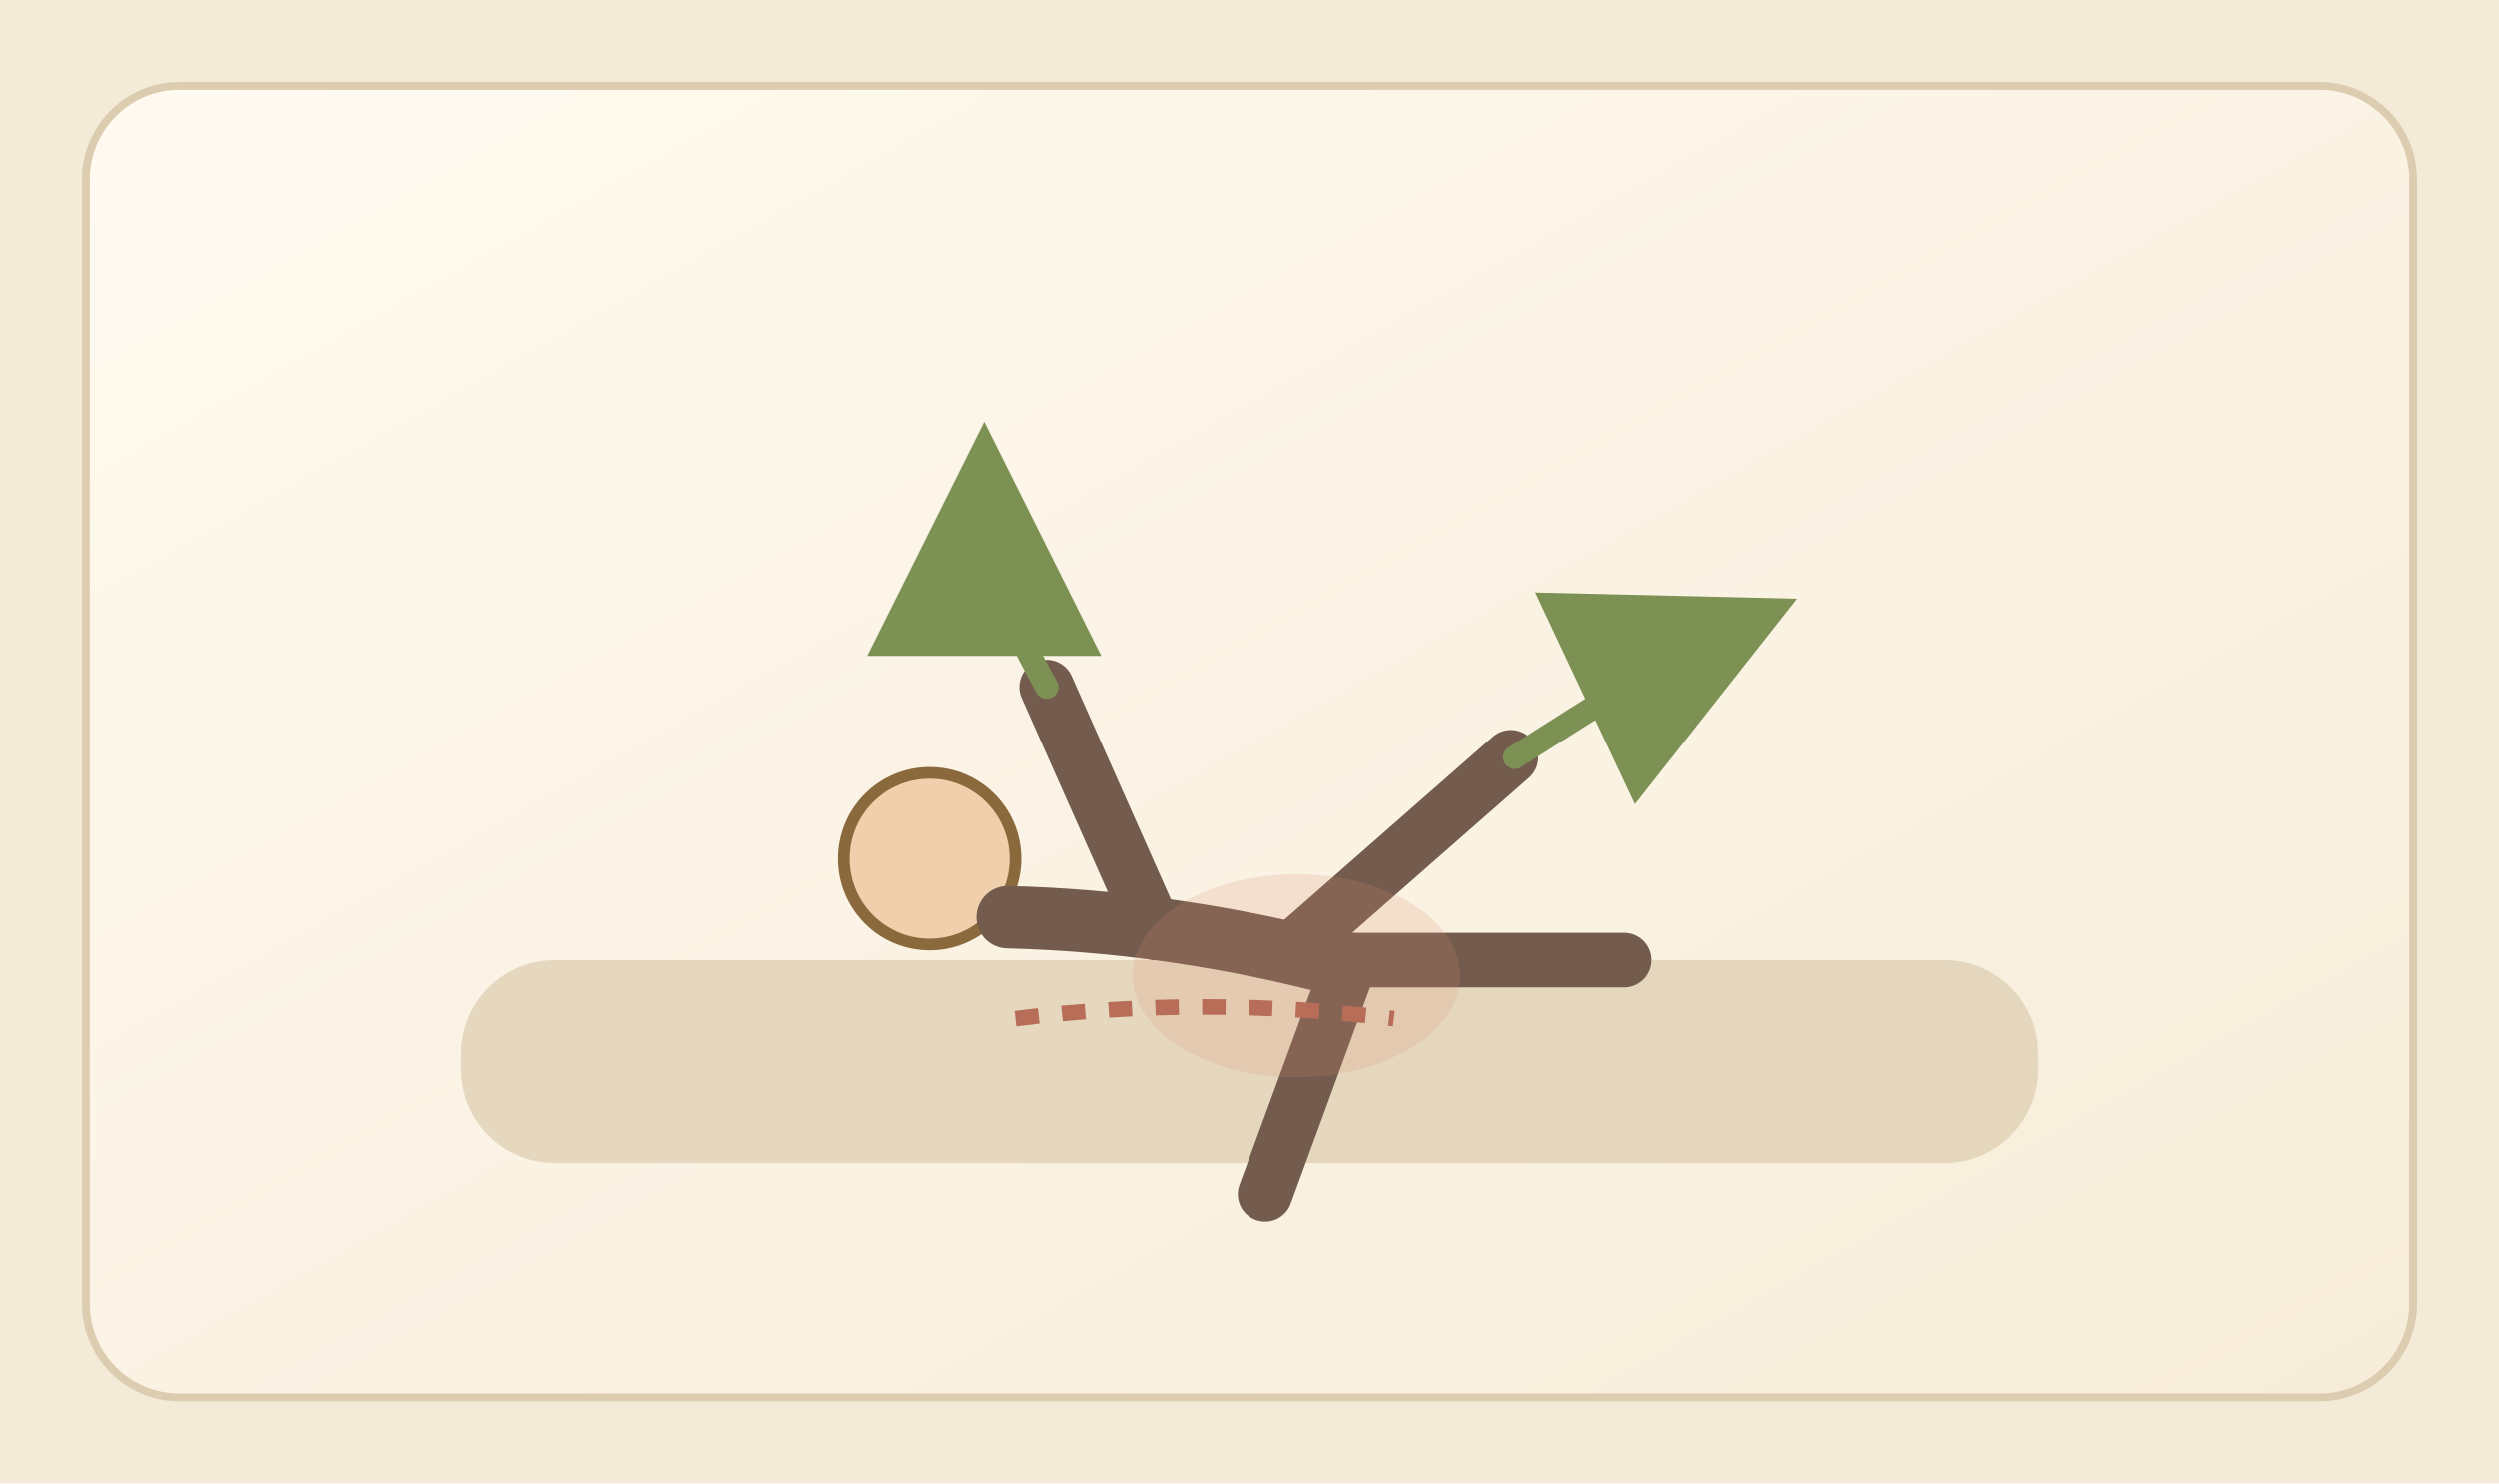
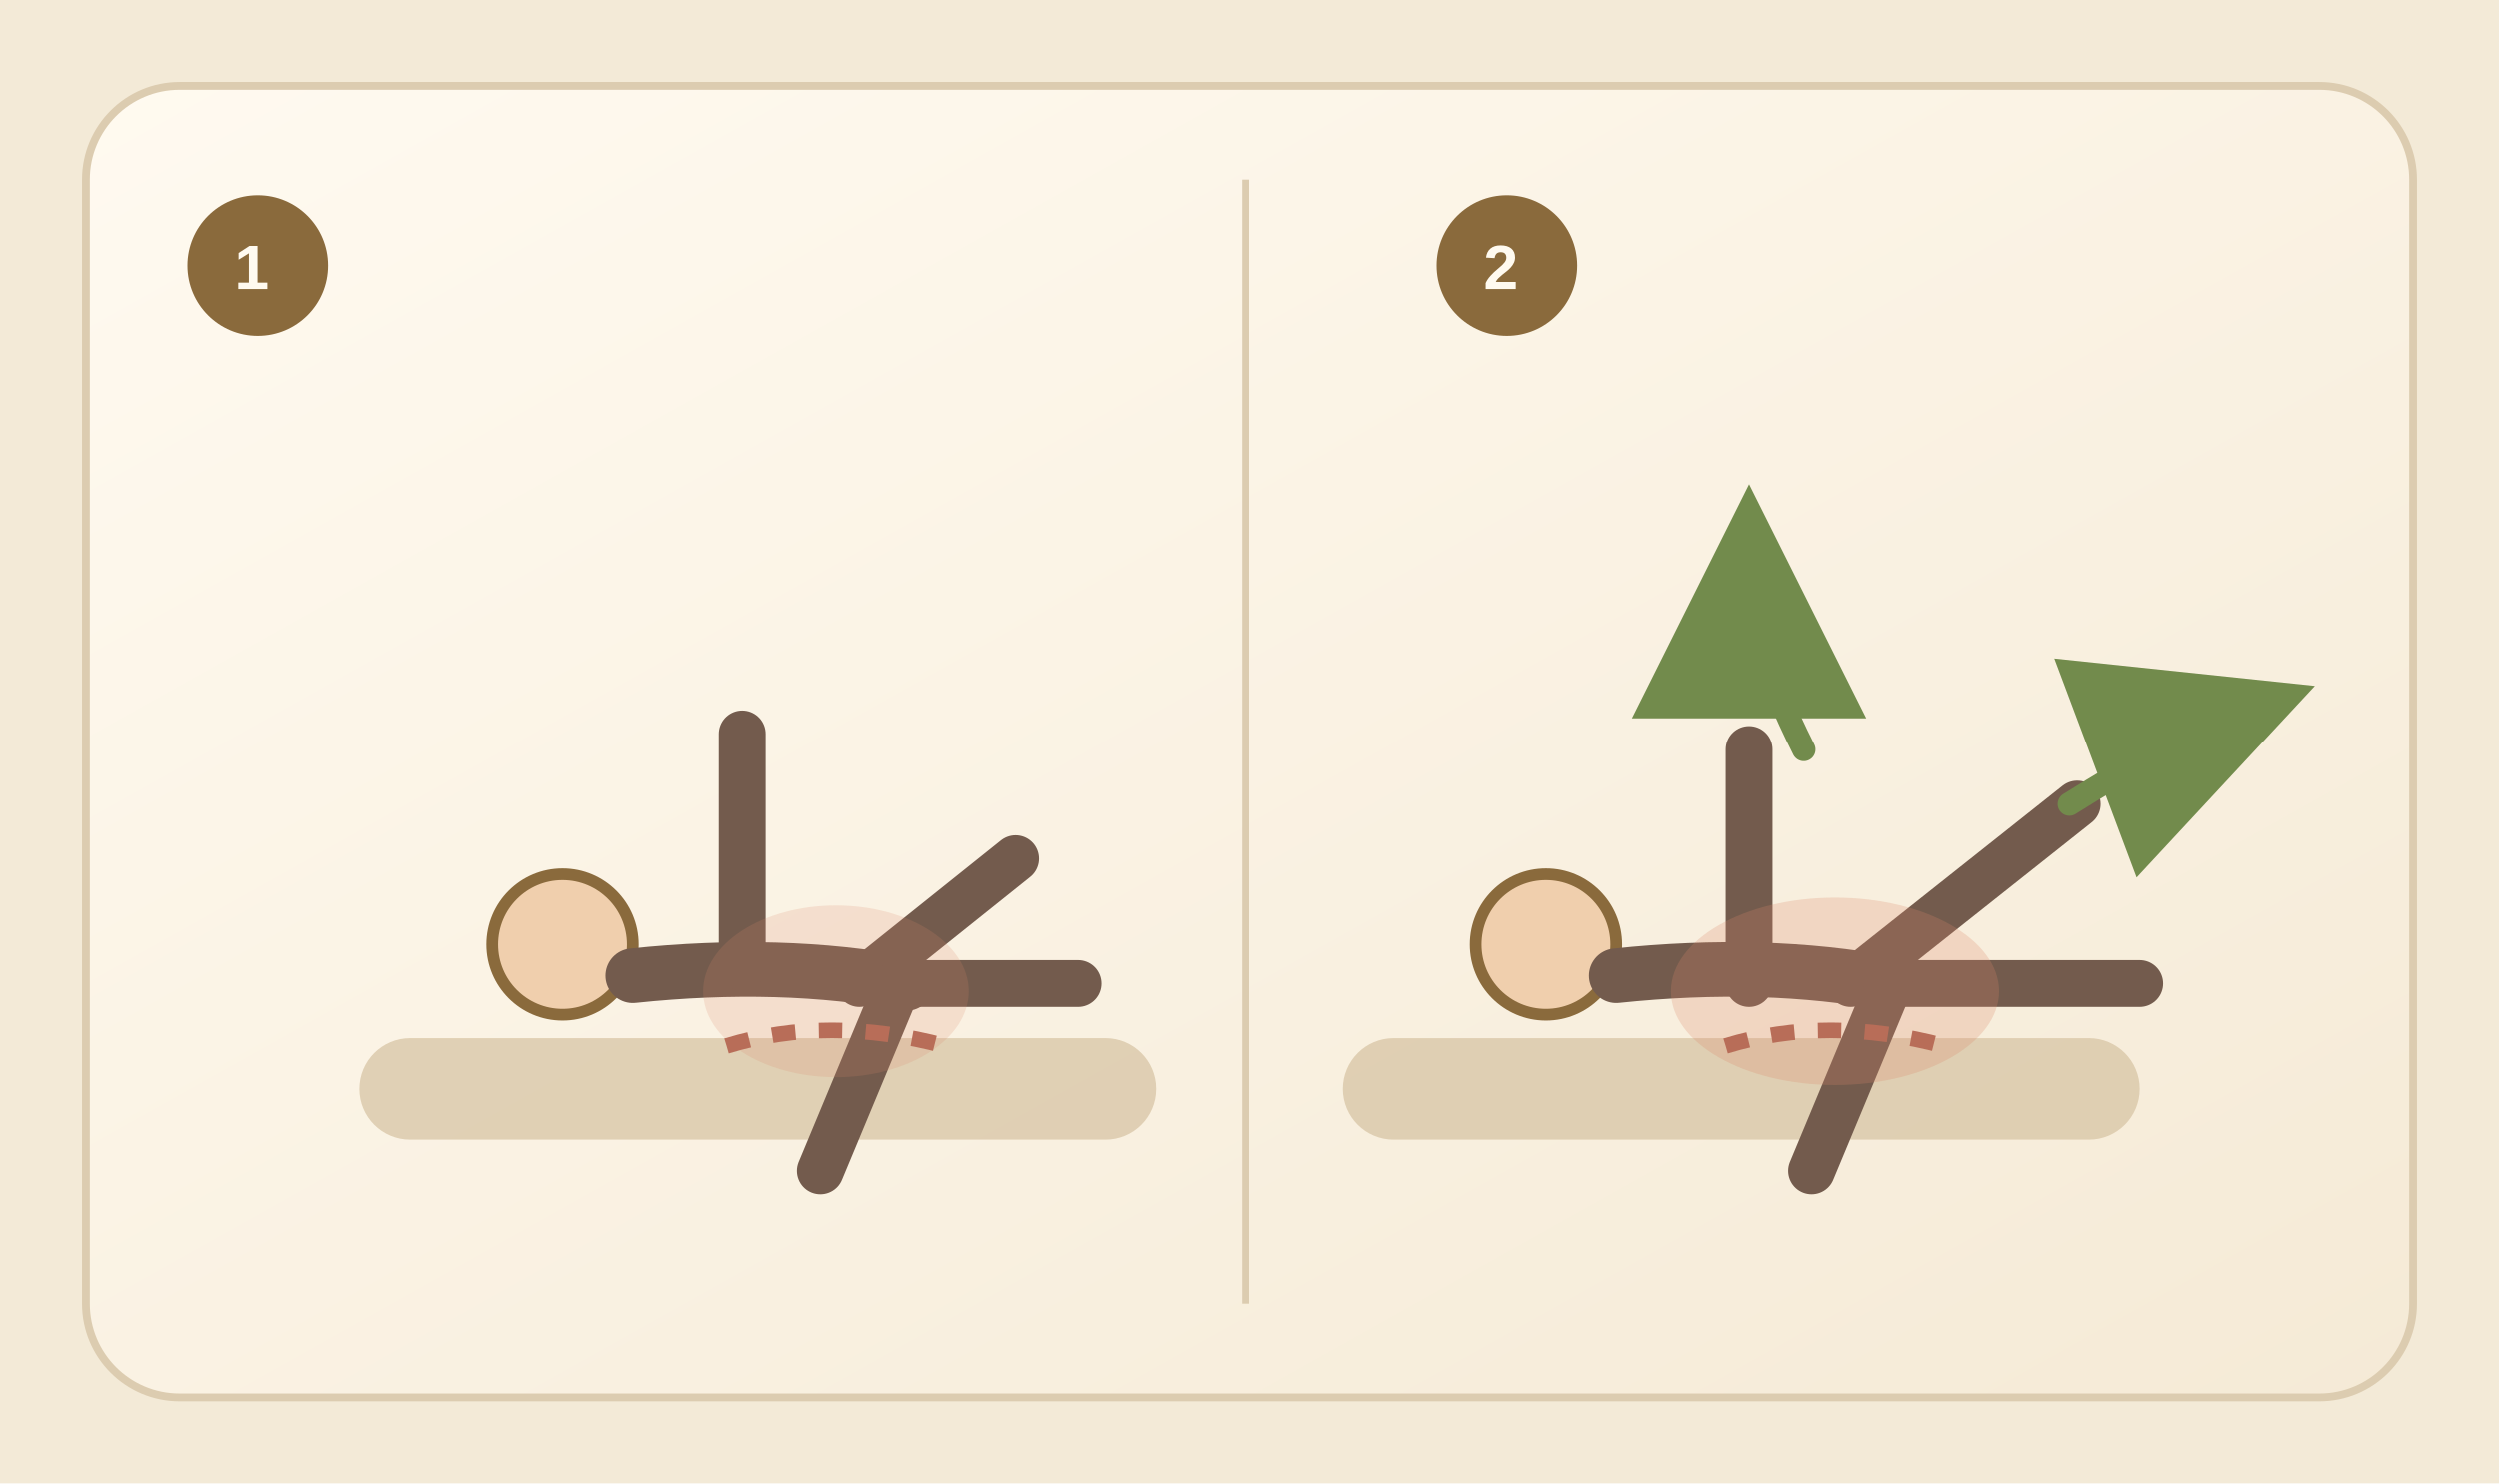
<svg xmlns="http://www.w3.org/2000/svg" width="640" height="380" viewBox="0 0 640 380">
  <defs>
    <linearGradient id="bg" x1="0" y1="0" x2="1" y2="1">
      <stop offset="0%" stop-color="#fffaf0" />
-       <stop offset="100%" stop-color="#f6ecd9" />
+       <stop offset="100%" stop-color="#f5ead6" />
    </linearGradient>
    <marker id="arrow" markerWidth="10" markerHeight="10" refX="7" refY="5" orient="auto">
-       <path d="M0,0 L10,5 L0,10 Z" fill="#7d9154" />
+       <path d="M0,0 L10,5 L0,10 Z" fill="#728b4c" />
    </marker>
  </defs>
  <rect width="640" height="380" fill="#f3ead7" />
  <rect x="22" y="22" width="596" height="336" rx="24" fill="url(#bg)" stroke="#dcccb0" stroke-width="2" />
-   <rect x="118" y="246" width="404" height="52" rx="24" fill="#dfcfb2" opacity="0.75" />
-   <circle cx="238" cy="220" r="22" fill="#f0cfad" stroke="#8a6a3c" stroke-width="3" />
-   <path d="M258 235 Q298 236 338 246" fill="none" stroke="#735b4d" stroke-width="16" stroke-linecap="round" />
-   <path d="M296 239 L268 176" fill="none" stroke="#735b4d" stroke-width="14" stroke-linecap="round" />
-   <path d="M330 244 L387 194" fill="none" stroke="#735b4d" stroke-width="14" stroke-linecap="round" />
-   <path d="M346 246 L416 246" fill="none" stroke="#735b4d" stroke-width="14" stroke-linecap="round" />
-   <path d="M346 246 L324 306" fill="none" stroke="#735b4d" stroke-width="14" stroke-linecap="round" />
-   <path d="M268 176 C258 158 252 144 252 126" fill="none" stroke="#7d9154" stroke-width="6" stroke-linecap="round" marker-end="url(#arrow)" />
-   <path d="M388 194 C410 180 427 169 444 161" fill="none" stroke="#7d9154" stroke-width="6" stroke-linecap="round" marker-end="url(#arrow)" />
-   <ellipse cx="332" cy="250" rx="42" ry="26" fill="#d78b6e" opacity="0.18" />
-   <path d="M260 261 Q308 255 357 261" fill="none" stroke="#b86d58" stroke-width="4" stroke-dasharray="6 6" />
+   <rect x="318" y="46" width="2" height="288" fill="#dcccb0" stroke-dasharray="6 8" />
+   <rect x="92" y="266" width="204" height="26" rx="13" fill="#d8c5a5" opacity="0.76" />
+   <rect x="344" y="266" width="204" height="26" rx="13" fill="#d8c5a5" opacity="0.76" />
+   <circle cx="66" cy="68" r="18" fill="#8a6a3c" />
+   <text x="60" y="74" font-family="Arial, sans-serif" font-size="16" font-weight="700" fill="#fffaf0">1</text>
+   <circle cx="386" cy="68" r="18" fill="#8a6a3c" />
+   <text x="380" y="74" font-family="Arial, sans-serif" font-size="16" font-weight="700" fill="#fffaf0">2</text>
+   <g>
+     <circle cx="144" cy="242" r="18" fill="#f0cfad" stroke="#8a6a3c" stroke-width="3" />
+     <path d="M162 250 Q200 246 232 252" fill="none" stroke="#735b4d" stroke-width="14" stroke-linecap="round" />
+     <path d="M190 248 L190 188" fill="none" stroke="#735b4d" stroke-width="12" stroke-linecap="round" />
+     <path d="M220 252 L260 220" fill="none" stroke="#735b4d" stroke-width="12" stroke-linecap="round" />
+     <path d="M230 252 L276 252" fill="none" stroke="#735b4d" stroke-width="12" stroke-linecap="round" />
+     <path d="M230 252 L210 300" fill="none" stroke="#735b4d" stroke-width="12" stroke-linecap="round" />
+     <ellipse cx="214" cy="254" rx="34" ry="22" fill="#d98768" opacity="0.18" />
+   </g>
+   <g>
+     <circle cx="396" cy="242" r="18" fill="#f0cfad" stroke="#8a6a3c" stroke-width="3" />
+     <path d="M414 250 Q452 246 484 252" fill="none" stroke="#735b4d" stroke-width="14" stroke-linecap="round" />
+     <path d="M448 252 L448 192" fill="none" stroke="#735b4d" stroke-width="12" stroke-linecap="round" />
+     <path d="M474 252 L532 206" fill="none" stroke="#735b4d" stroke-width="12" stroke-linecap="round" />
+     <path d="M484 252 L548 252" fill="none" stroke="#735b4d" stroke-width="12" stroke-linecap="round" />
+     <path d="M484 252 L464 300" fill="none" stroke="#735b4d" stroke-width="12" stroke-linecap="round" />
+     <ellipse cx="470" cy="254" rx="42" ry="24" fill="#d98768" opacity="0.24" />
+   </g>
+   <path d="M462 192 C452 172 448 158 448 142" fill="none" stroke="#728b4c" stroke-width="6" stroke-linecap="round" marker-end="url(#arrow)" />
+   <path d="M530 206 C546 196 560 188 576 182" fill="none" stroke="#728b4c" stroke-width="6" stroke-linecap="round" marker-end="url(#arrow)" />
+   <path d="M186 268 Q212 260 242 268" fill="none" stroke="#b86d58" stroke-width="4" stroke-dasharray="6 6" />
+   <path d="M442 268 Q468 260 498 268" fill="none" stroke="#b86d58" stroke-width="4" stroke-dasharray="6 6" />
</svg>
